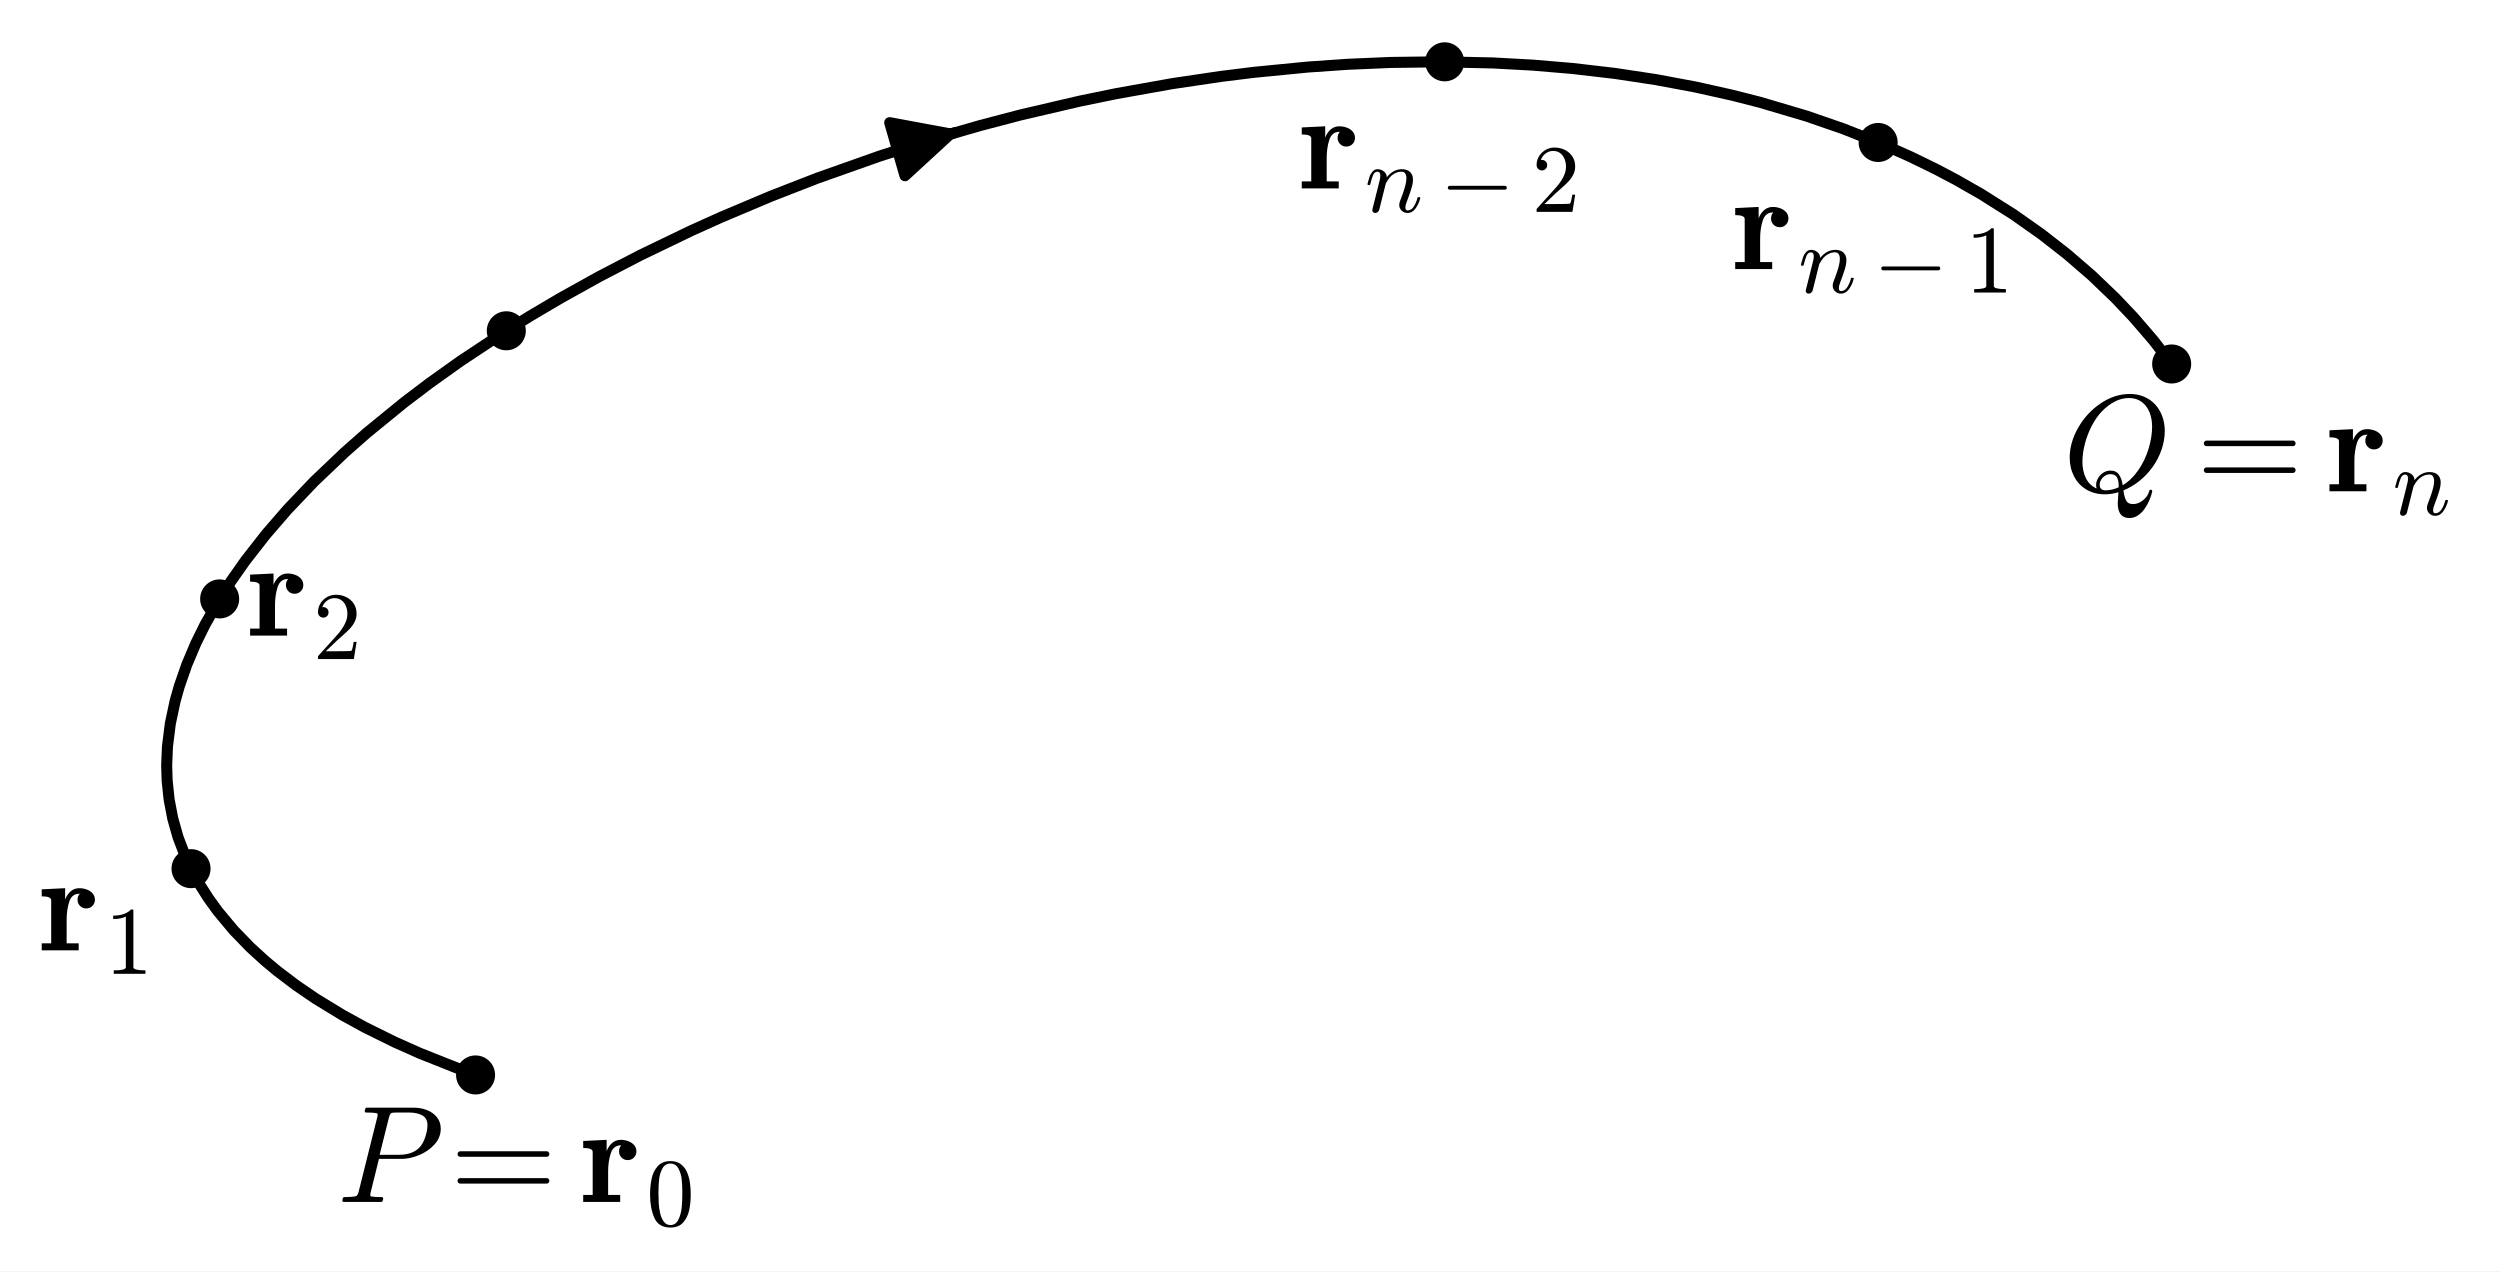
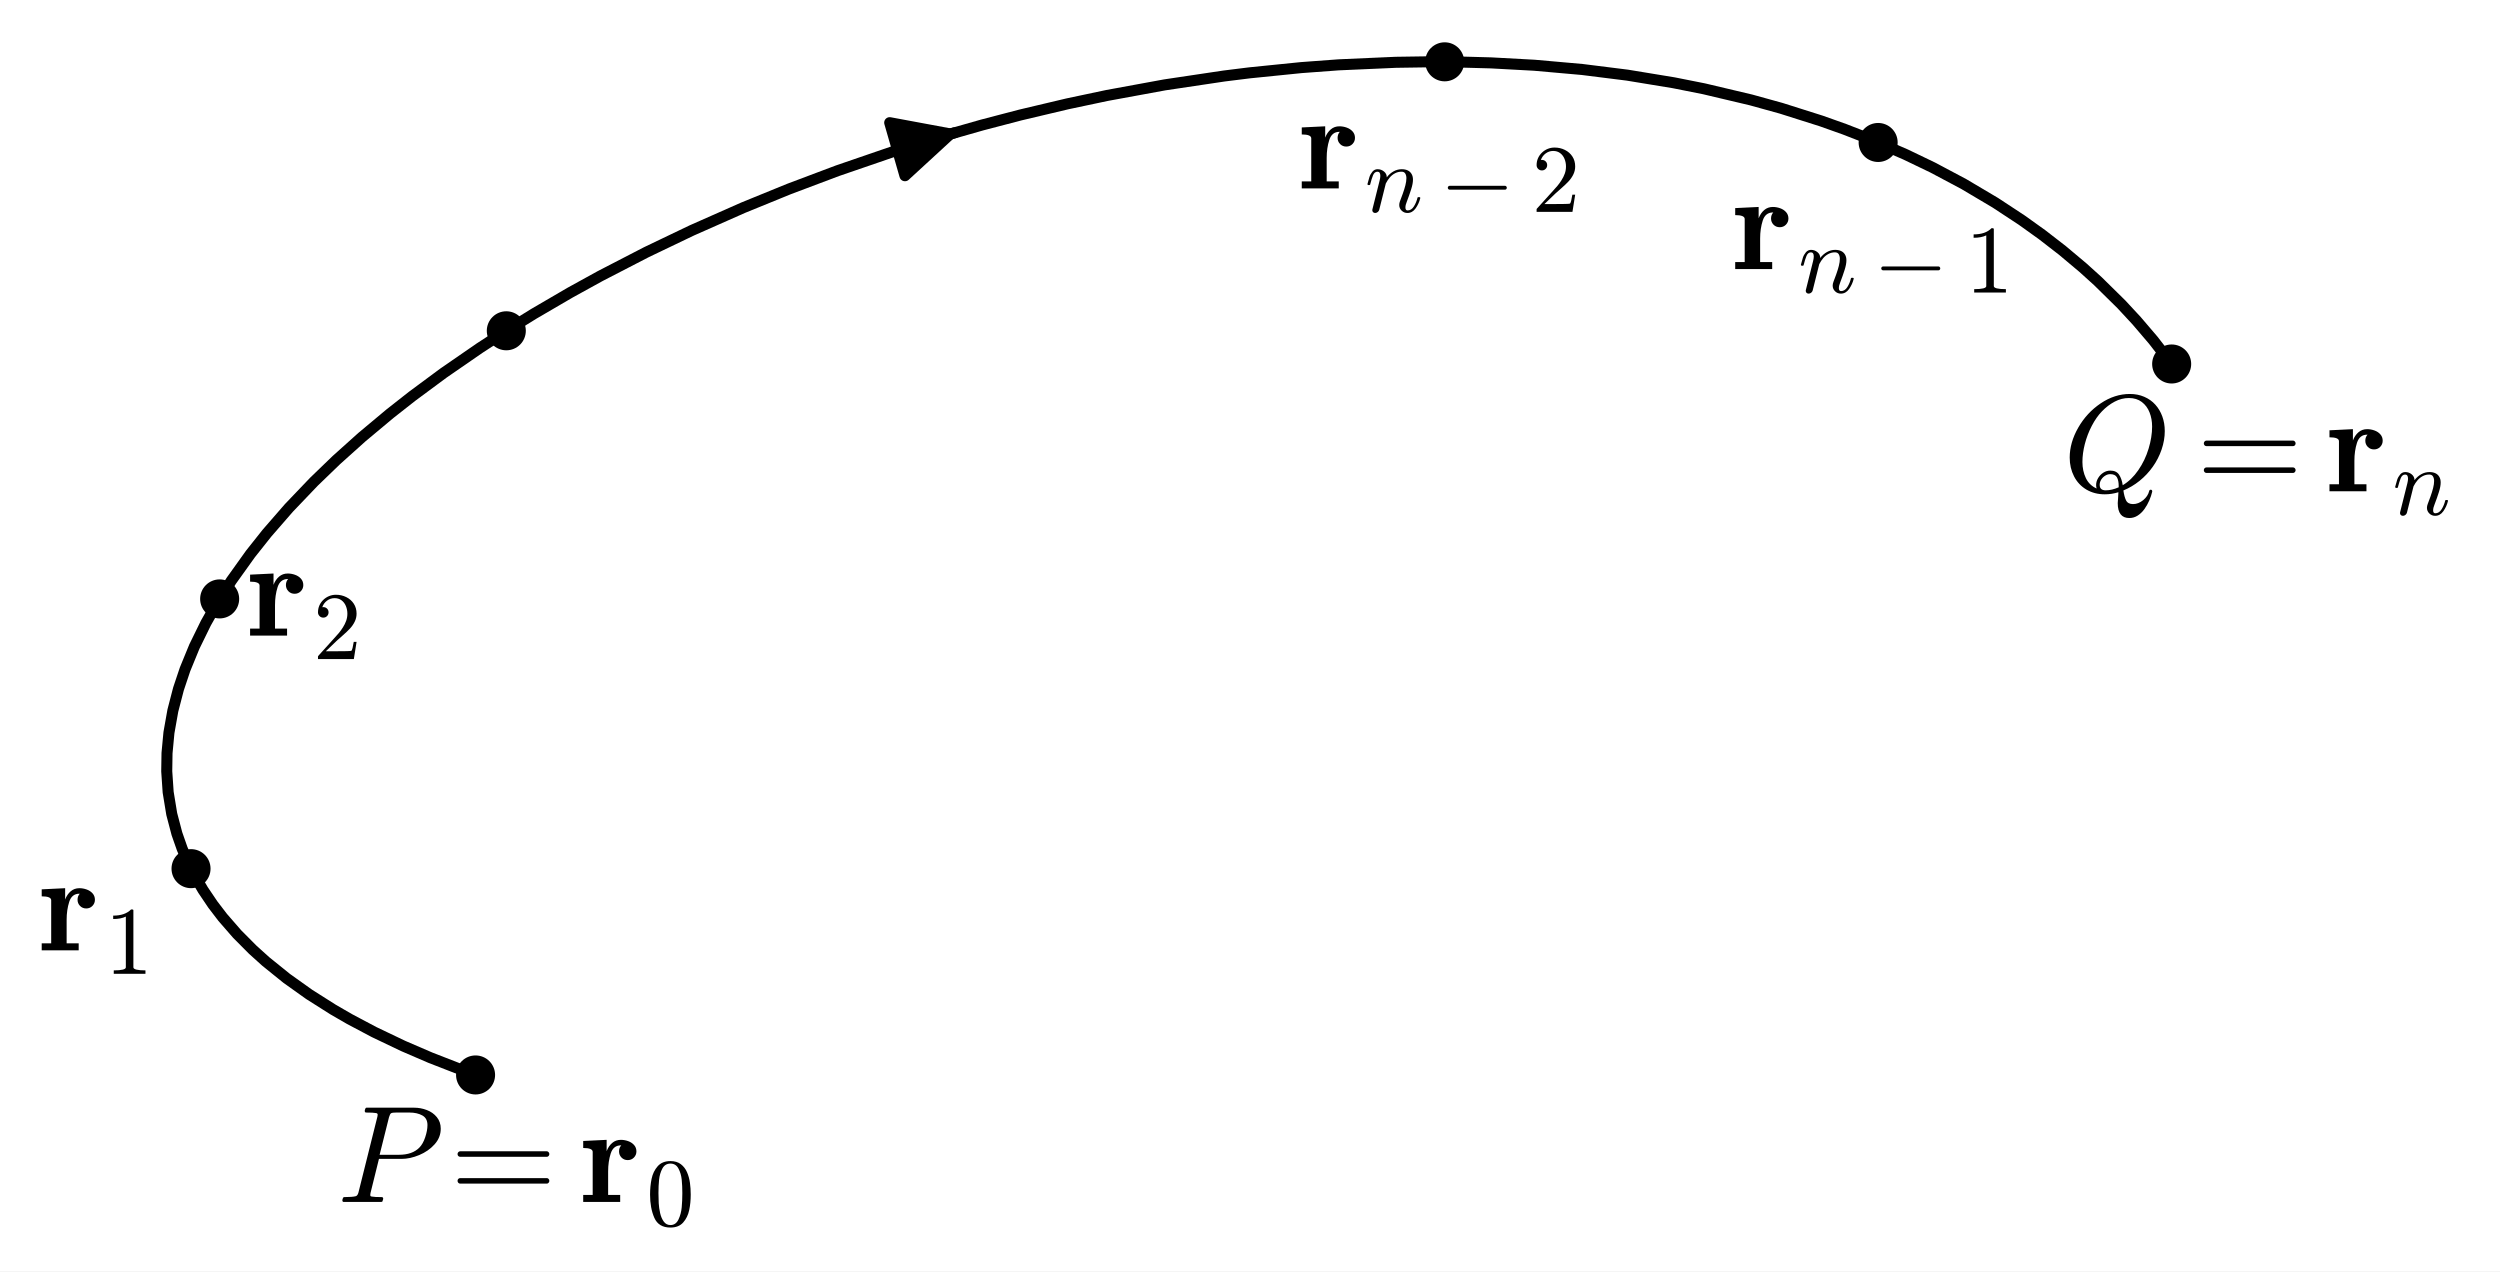
- <svg xmlns="http://www.w3.org/2000/svg" xmlns:xlink="http://www.w3.org/1999/xlink" width="452.908pt" height="230.321pt" viewBox="0 0 452.908 230.321" version="1.1">
+ <svg xmlns="http://www.w3.org/2000/svg" xmlns:xlink="http://www.w3.org/1999/xlink" width="452.908pt" height="230.322pt" viewBox="0 0 452.908 230.322" version="1.1">
  <defs>
    <style type="text/css">*{stroke-linejoin: round; stroke-linecap: butt}</style>
  </defs>
  <g id="figure_1">
    <g id="patch_1">
-       <path d="M 0 230.321  L 452.908 230.321  L 452.908 -0  L 0 -0  z " style="fill: #ffffff" />
+       <path d="M 0 230.322  L 452.908 230.322  L 452.908 0  L 0 0  z " style="fill: #ffffff" />
    </g>
    <g id="axes_1">
      <g id="patch_2">
-         <path d="M 10.497 215.02  L 417.535 215.02  L 417.535 7.2  L 10.497 7.2  z " style="fill: #ffffff" />
+         <path d="M 10.497 215.021  L 417.535 215.021  L 417.535 7.2  L 10.497 7.2  z " style="fill: #ffffff" />
      </g>
      <g id="PathCollection_1">
-         <path d="M 86.155 198.276  C 87.093 198.276 87.992 197.904 88.655 197.241  C 89.318 196.578 89.691 195.679 89.691 194.741  C 89.691 193.803 89.318 192.904 88.655 192.241  C 87.992 191.578 87.093 191.205 86.155 191.205  C 85.217 191.205 84.318 191.578 83.655 192.241  C 82.992 192.904 82.62 193.803 82.62 194.741  C 82.62 195.679 82.992 196.578 83.655 197.241  C 84.318 197.904 85.217 198.276 86.155 198.276  z " clip-path="url(#p798f6ed228)" />
+         <path d="M 86.155 198.277  C 87.093 198.277 87.992 197.905 88.655 197.242  C 89.318 196.579 89.691 195.679 89.691 194.742  C 89.691 193.804 89.318 192.905 88.655 192.242  C 87.992 191.579 87.093 191.206 86.155 191.206  C 85.217 191.206 84.318 191.579 83.655 192.242  C 82.992 192.905 82.62 193.804 82.62 194.742  C 82.62 195.679 82.992 196.579 83.655 197.242  C 84.318 197.905 85.217 198.277 86.155 198.277  z " clip-path="url(#p7f72703fa3)" />
      </g>
      <g id="PathCollection_2">
-         <path d="M 34.607 160.903  C 35.545 160.903 36.444 160.53 37.107 159.867  C 37.77 159.204 38.143 158.305 38.143 157.367  C 38.143 156.43 37.77 155.53 37.107 154.867  C 36.444 154.204 35.545 153.832 34.607 153.832  C 33.67 153.832 32.77 154.204 32.107 154.867  C 31.444 155.53 31.072 156.43 31.072 157.367  C 31.072 158.305 31.444 159.204 32.107 159.867  C 32.77 160.53 33.67 160.903 34.607 160.903  z " clip-path="url(#p798f6ed228)" />
+         <path d="M 34.607 160.904  C 35.545 160.904 36.444 160.531 37.107 159.868  C 37.77 159.205 38.143 158.306 38.143 157.368  C 38.143 156.43 37.77 155.531 37.107 154.868  C 36.444 154.205 35.545 153.833 34.607 153.833  C 33.67 153.833 32.77 154.205 32.107 154.868  C 31.444 155.531 31.072 156.43 31.072 157.368  C 31.072 158.306 31.444 159.205 32.107 159.868  C 32.77 160.531 33.67 160.904 34.607 160.904  z " clip-path="url(#p7f72703fa3)" />
      </g>
      <g id="PathCollection_3">
-         <path d="M 39.794 112.035  C 40.731 112.035 41.631 111.662 42.294 110.999  C 42.957 110.336 43.329 109.437 43.329 108.499  C 43.329 107.561 42.957 106.662 42.294 105.999  C 41.631 105.336 40.731 104.964 39.794 104.964  C 38.856 104.964 37.957 105.336 37.294 105.999  C 36.631 106.662 36.258 107.561 36.258 108.499  C 36.258 109.437 36.631 110.336 37.294 110.999  C 37.957 111.662 38.856 112.035 39.794 112.035  z " clip-path="url(#p798f6ed228)" />
+         <path d="M 39.794 112.036  C 40.731 112.036 41.631 111.663 42.294 111  C 42.957 110.337 43.329 109.438 43.329 108.5  C 43.329 107.562 42.957 106.663 42.294 106  C 41.631 105.337 40.731 104.964 39.794 104.964  C 38.856 104.964 37.957 105.337 37.294 106  C 36.631 106.663 36.258 107.562 36.258 108.5  C 36.258 109.438 36.631 110.337 37.294 111  C 37.957 111.663 38.856 112.036 39.794 112.036  z " clip-path="url(#p7f72703fa3)" />
      </g>
      <g id="PathCollection_4">
-         <path d="M 91.724 63.463  C 92.662 63.463 93.561 63.09 94.224 62.427  C 94.887 61.764 95.26 60.865 95.26 59.927  C 95.26 58.989 94.887 58.09 94.224 57.427  C 93.561 56.764 92.662 56.391 91.724 56.391  C 90.787 56.391 89.887 56.764 89.224 57.427  C 88.561 58.09 88.189 58.989 88.189 59.927  C 88.189 60.865 88.561 61.764 89.224 62.427  C 89.887 63.09 90.787 63.463 91.724 63.463  z " clip-path="url(#p798f6ed228)" />
+         <path d="M 91.724 63.463  C 92.662 63.463 93.561 63.091 94.224 62.428  C 94.887 61.765 95.26 60.866 95.26 59.928  C 95.26 58.99 94.887 58.091 94.224 57.428  C 93.561 56.765 92.662 56.392 91.724 56.392  C 90.787 56.392 89.887 56.765 89.224 57.428  C 88.561 58.091 88.189 58.99 88.189 59.928  C 88.189 60.866 88.561 61.765 89.224 62.428  C 89.887 63.091 90.787 63.463 91.724 63.463  z " clip-path="url(#p7f72703fa3)" />
      </g>
      <g id="PathCollection_5">
-         <path d="M 261.726 14.736  C 262.664 14.736 263.563 14.363 264.226 13.7  C 264.889 13.037 265.261 12.138 265.261 11.2  C 265.261 10.262 264.889 9.363 264.226 8.7  C 263.563 8.037 262.664 7.664 261.726 7.664  C 260.788 7.664 259.889 8.037 259.226 8.7  C 258.563 9.363 258.19 10.262 258.19 11.2  C 258.19 12.138 258.563 13.037 259.226 13.7  C 259.889 14.363 260.788 14.736 261.726 14.736  z " clip-path="url(#p798f6ed228)" />
+         <path d="M 261.726 14.736  C 262.664 14.736 263.563 14.364 264.226 13.701  C 264.889 13.038 265.261 12.139 265.261 11.201  C 265.261 10.263 264.889 9.364 264.226 8.701  C 263.563 8.038 262.664 7.665 261.726 7.665  C 260.788 7.665 259.889 8.038 259.226 8.701  C 258.563 9.364 258.19 10.263 258.19 11.201  C 258.19 12.139 258.563 13.038 259.226 13.701  C 259.889 14.364 260.788 14.736 261.726 14.736  z " clip-path="url(#p7f72703fa3)" />
      </g>
      <g id="PathCollection_6">
-         <path d="M 340.25 29.347  C 341.188 29.347 342.087 28.974 342.75 28.311  C 343.413 27.648 343.786 26.749 343.786 25.811  C 343.786 24.873 343.413 23.974 342.75 23.311  C 342.087 22.648 341.188 22.275 340.25 22.275  C 339.313 22.275 338.413 22.648 337.75 23.311  C 337.087 23.974 336.715 24.873 336.715 25.811  C 336.715 26.749 337.087 27.648 337.75 28.311  C 338.413 28.974 339.313 29.347 340.25 29.347  z " clip-path="url(#p798f6ed228)" />
+         <path d="M 340.25 29.347  C 341.188 29.347 342.087 28.975 342.75 28.312  C 343.413 27.649 343.786 26.75 343.786 25.812  C 343.786 24.874 343.413 23.975 342.75 23.312  C 342.087 22.649 341.188 22.276 340.25 22.276  C 339.313 22.276 338.413 22.649 337.75 23.312  C 337.087 23.975 336.715 24.874 336.715 25.812  C 336.715 26.75 337.087 27.649 337.75 28.312  C 338.413 28.975 339.313 29.347 340.25 29.347  z " clip-path="url(#p7f72703fa3)" />
      </g>
      <g id="PathCollection_7">
-         <path d="M 393.425 69.476  C 394.363 69.476 395.262 69.103 395.925 68.44  C 396.588 67.777 396.961 66.878 396.961 65.94  C 396.961 65.003 396.588 64.103 395.925 63.44  C 395.262 62.777 394.363 62.405 393.425 62.405  C 392.488 62.405 391.588 62.777 390.925 63.44  C 390.262 64.103 389.89 65.003 389.89 65.94  C 389.89 66.878 390.262 67.777 390.925 68.44  C 391.588 69.103 392.488 69.476 393.425 69.476  z " clip-path="url(#p798f6ed228)" />
+         <path d="M 393.425 69.477  C 394.363 69.477 395.262 69.104 395.925 68.441  C 396.588 67.778 396.961 66.879 396.961 65.941  C 396.961 65.004 396.588 64.104 395.925 63.441  C 395.262 62.778 394.363 62.406 393.425 62.406  C 392.488 62.406 391.588 62.778 390.925 63.441  C 390.262 64.104 389.89 65.004 389.89 65.941  C 389.89 66.879 390.262 67.778 390.925 68.441  C 391.588 69.104 392.488 69.477 393.425 69.477  z " clip-path="url(#p7f72703fa3)" />
      </g>
      <g id="matplotlib.axis_1" />
      <g id="matplotlib.axis_2" />
      <g id="line2d_1">
-         <path d="M 393.425 65.94  L 390.102 61.646  L 386.526 57.493  L 383.245 54.03  L 378.931 49.898  L 374.427 46.013  L 369.797 42.402  L 364.762 38.855  L 358.865 35.133  L 354.298 32.53  L 350.671 30.62  L 346.097 28.391  L 341.073 26.157  L 334.01 23.359  L 327.29 21.034  L 318.817 18.525  L 313.896 17.267  L 307.161 15.763  L 300.016 14.428  L 292.603 13.306  L 284.916 12.408  L 277.724 11.801  L 270.504 11.405  L 261.091 11.197  L 251.885 11.314  L 244.235 11.643  L 236.949 12.145  L 227.188 13.101  L 221.207 13.842  L 212.305 15.162  L 202.189 16.971  L 195.615 18.322  L 184.989 20.798  L 177.571 22.741  L 168.194 25.454  L 159.329 28.287  L 148.104 32.26  L 139.665 35.544  L 130.586 39.376  L 125.162 41.822  L 116.001 46.237  L 108.62 50.072  L 101.577 53.986  L 96.105 57.214  L 91.336 60.173  L 83.409 65.427  L 77.794 69.436  L 73.211 72.911  L 66.504 78.384  L 62.492 81.917  L 56.954 87.188  L 52.086 92.293  L 48.212 96.771  L 44.502 101.518  L 41.894 105.222  L 39.624 108.779  L 37.131 113.193  L 35.478 116.55  L 33.856 120.377  L 32.481 124.325  L 31.731 126.981  L 30.854 131.104  L 30.335 135.257  L 30.196 138.638  L 30.278 141.393  L 30.637 144.841  L 31.302 148.307  L 32.264 151.701  L 33.618 155.248  L 34.924 157.988  L 36.182 160.249  L 37.77 162.742  L 39.455 165.073  L 42.353 168.547  L 45.35 171.636  L 48.015 174.068  L 50.271 175.945  L 53.672 178.522  L 57.184 180.921  L 62.099 183.922  L 66.139 186.134  L 71.49 188.777  L 76.036 190.805  L 83.536 193.79  L 86.155 194.741  L 86.155 194.741  " clip-path="url(#p798f6ed228)" style="fill: none; stroke: #000000; stroke-width: 2; stroke-linecap: square" />
+         <path d="M 393.425 65.941  L 390.09 61.633  L 387.076 58.105  L 384.313 55.125  L 380.046 50.925  L 377.35 48.489  L 373.631 45.366  L 369.925 42.498  L 366.26 39.874  L 361.461 36.719  L 355.742 33.329  L 350.127 30.345  L 345.199 27.977  L 339.098 25.337  L 334.15 23.412  L 329.959 21.921  L 322.675 19.613  L 317.224 18.104  L 308.706 16.088  L 303.237 14.999  L 294.81 13.613  L 286.612 12.585  L 277.981 11.82  L 270.115 11.391  L 264.008 11.226  L 258.893 11.197  L 252.868 11.287  L 242.513 11.746  L 235.734 12.248  L 226.397 13.193  L 221.78 13.767  L 211.016 15.375  L 200.531 17.3  L 193.401 18.809  L 184.885 20.825  L 177.943 22.64  L 170.548 24.747  L 161.652 27.52  L 151.739 30.926  L 142.959 34.232  L 134.646 37.623  L 125.35 41.736  L 117.111 45.683  L 108.746 50.005  L 103.313 52.998  L 96.729 56.838  L 91.289 60.204  L 86.893 63.065  L 80.338 67.589  L 74.666 71.788  L 70.662 74.934  L 65.583 79.178  L 60.942 83.344  L 56.868 87.275  L 52.343 92.011  L 48.377 96.572  L 45.377 100.351  L 41.907 105.203  L 39.383 109.179  L 37.297 112.877  L 35.214 117.133  L 33.523 121.258  L 32.332 124.817  L 31.314 128.74  L 30.607 132.727  L 30.258 136.435  L 30.207 139.73  L 30.464 143.513  L 31.112 147.464  L 32.051 151.038  L 33.006 153.763  L 34.061 156.236  L 35.298 158.693  L 36.777 161.225  L 38.553 163.862  L 40.341 166.199  L 42.969 169.219  L 45.803 172.069  L 48.155 174.19  L 51.938 177.244  L 56.01 180.147  L 60.345 182.894  L 63.283 184.593  L 67.773 186.974  L 73.066 189.502  L 77.964 191.613  L 84.041 193.978  L 86.155 194.742  L 86.155 194.742  " clip-path="url(#p7f72703fa3)" style="fill: none; stroke: #000000; stroke-width: 2; stroke-linecap: square" />
      </g>
      <g id="patch_3">
-         <path d="M 172.552 24.157  Q 173.437 23.903 172.173 24.266  " clip-path="url(#p798f6ed228)" style="fill: none; stroke: #000000; stroke-width: 2; stroke-linecap: round" />
-         <path d="M 161.181 22.223  L 172.173 24.266  L 163.943 31.834  L 161.181 22.223  z " clip-path="url(#p798f6ed228)" style="stroke: #000000; stroke-width: 2; stroke-linecap: round" />
+         <path d="M 172.552 24.158  Q 173.437 23.904 172.173 24.267  " clip-path="url(#p7f72703fa3)" style="fill: none; stroke: #000000; stroke-width: 2; stroke-linecap: round" />
+         <path d="M 161.181 22.224  L 172.173 24.267  L 163.943 31.835  L 161.181 22.224  z " clip-path="url(#p7f72703fa3)" style="stroke: #000000; stroke-width: 2; stroke-linecap: round" />
      </g>
      <g id="text_1">
-         <g transform="translate(61.04625 217.9216) scale(0.25 -0.25)">
+         <g transform="translate(61.04625 217.9225) scale(0.25 -0.25)">
          <defs>
            <path id="Cmmi10-50" d="M 313 0  Q 250 0 250 84  Q 253 100 262 139  Q 272 178 289 201  Q 306 225 331 225  Q 722 225 878 269  Q 959 297 997 441  L 1875 3956  Q 1888 4019 1888 4044  Q 1888 4113 1813 4122  Q 1691 4147 1350 4147  Q 1288 4147 1288 4231  Q 1291 4247 1300 4286  Q 1309 4325 1326 4348  Q 1344 4372 1369 4372  L 3578 4372  Q 3881 4372 4165 4264  Q 4450 4156 4631 3934  Q 4813 3713 4813 3397  Q 4813 2991 4527 2672  Q 4241 2353 3814 2175  Q 3388 1997 2988 1997  L 1947 1997  L 1556 416  Q 1544 353 1544 325  Q 1544 300 1551 283  Q 1559 266 1573 261  Q 1588 256 1619 250  Q 1741 225 2081 225  Q 2144 225 2144 141  Q 2122 50 2109 25  Q 2097 0 2034 0  L 313 0  z M 1978 2188  L 2875 2188  Q 3497 2188 3822 2522  Q 3988 2688 4092 3000  Q 4197 3313 4197 3566  Q 4197 3881 3956 4014  Q 3716 4147 3359 4147  L 2747 4147  Q 2572 4147 2515 4117  Q 2459 4088 2413 3928  L 1978 2188  z " transform="scale(0.015625)" />
            <path id="Cmr10-3d" d="M 481 850  Q 428 850 393 890  Q 359 931 359 978  Q 359 1031 393 1068  Q 428 1106 481 1106  L 4500 1106  Q 4547 1106 4581 1068  Q 4616 1031 4616 978  Q 4616 931 4581 890  Q 4547 850 4500 850  L 481 850  z M 481 2094  Q 428 2094 393 2131  Q 359 2169 359 2222  Q 359 2269 393 2309  Q 428 2350 481 2350  L 4500 2350  Q 4547 2350 4581 2309  Q 4616 2269 4616 2222  Q 4616 2169 4581 2131  Q 4547 2094 4500 2094  L 481 2094  z " transform="scale(0.015625)" />
            <path id="Cmb10-72" d="M 91 0  L 91 325  L 531 325  L 531 2322  Q 531 2503 91 2503  L 91 2828  L 1178 2881  L 1178 2356  Q 1269 2594 1436 2737  Q 1603 2881 1838 2881  Q 2006 2881 2173 2822  Q 2341 2763 2450 2641  Q 2559 2519 2559 2344  Q 2559 2178 2443 2059  Q 2328 1941 2156 1941  Q 1984 1941 1868 2059  Q 1753 2178 1753 2344  Q 1753 2513 1856 2625  L 1838 2625  Q 1488 2625 1367 2248  Q 1247 1872 1247 1416  L 1247 325  L 1806 325  L 1806 0  L 91 0  z " transform="scale(0.015625)" />
            <path id="Cmr10-30" d="M 1600 -141  Q 816 -141 533 504  Q 250 1150 250 2041  Q 250 2597 351 3087  Q 453 3578 754 3920  Q 1056 4263 1600 4263  Q 2022 4263 2290 4056  Q 2559 3850 2700 3523  Q 2841 3197 2892 2823  Q 2944 2450 2944 2041  Q 2944 1491 2842 1011  Q 2741 531 2444 195  Q 2147 -141 1600 -141  z M 1600 25  Q 1956 25 2131 390  Q 2306 756 2347 1200  Q 2388 1644 2388 2144  Q 2388 2625 2347 3031  Q 2306 3438 2132 3767  Q 1959 4097 1600 4097  Q 1238 4097 1063 3765  Q 888 3434 847 3029  Q 806 2625 806 2144  Q 806 1788 823 1472  Q 841 1156 916 820  Q 991 484 1158 254  Q 1325 25 1600 25  z " transform="scale(0.015625)" />
          </defs>
          <use xlink:href="#Cmmi10-50" transform="translate(0 0.6875)" />
          <use xlink:href="#Cmr10-3d" transform="translate(81.76758 0.6875)" />
          <use xlink:href="#Cmb10-72" transform="translate(177.0117 0.6875)" />
          <use xlink:href="#Cmr10-30" transform="translate(224.1516 -16.31875) scale(0.7)" />
        </g>
      </g>
      <g id="text_2">
-         <g transform="translate(7.2 172.4068) scale(0.25 -0.25)">
+         <g transform="translate(7.2 172.4077) scale(0.25 -0.25)">
          <defs>
            <path id="Cmr10-31" d="M 594 0  L 594 225  Q 1394 225 1394 428  L 1394 3788  Q 1063 3628 556 3628  L 556 3853  Q 1341 3853 1741 4263  L 1831 4263  Q 1853 4263 1873 4245  Q 1894 4228 1894 4206  L 1894 428  Q 1894 225 2694 225  L 2694 0  L 594 0  z " transform="scale(0.015625)" />
          </defs>
          <use xlink:href="#Cmb10-72" transform="translate(0 0.984375)" />
          <use xlink:href="#Cmr10-31" transform="translate(47.13992 -16.02188) scale(0.7)" />
        </g>
      </g>
      <g id="text_3">
-         <g transform="translate(44.95085 115.3975) scale(0.25 -0.25)">
+         <g transform="translate(44.95085 115.3984) scale(0.25 -0.25)">
          <defs>
            <path id="Cmr10-32" d="M 319 0  L 319 172  Q 319 188 331 206  L 1325 1306  Q 1550 1550 1690 1715  Q 1831 1881 1968 2097  Q 2106 2313 2186 2536  Q 2266 2759 2266 3009  Q 2266 3272 2169 3511  Q 2072 3750 1880 3894  Q 1688 4038 1416 4038  Q 1138 4038 916 3870  Q 694 3703 603 3438  Q 628 3444 672 3444  Q 816 3444 917 3347  Q 1019 3250 1019 3097  Q 1019 2950 917 2848  Q 816 2747 672 2747  Q 522 2747 420 2851  Q 319 2956 319 3097  Q 319 3338 409 3548  Q 500 3759 670 3923  Q 841 4088 1055 4175  Q 1269 4263 1509 4263  Q 1875 4263 2190 4108  Q 2506 3953 2690 3670  Q 2875 3388 2875 3009  Q 2875 2731 2753 2481  Q 2631 2231 2440 2026  Q 2250 1822 1953 1562  Q 1656 1303 1563 1216  L 838 519  L 1453 519  Q 1906 519 2211 526  Q 2516 534 2534 550  Q 2609 631 2688 1141  L 2875 1141  L 2694 0  L 319 0  z " transform="scale(0.015625)" />
          </defs>
          <use xlink:href="#Cmb10-72" transform="translate(0 0.984375)" />
          <use xlink:href="#Cmr10-32" transform="translate(47.13992 -16.02188) scale(0.7)" />
        </g>
      </g>
      <g id="text_4">
-         <g transform="translate(235.4759 34.38067) scale(0.25 -0.25)">
+         <g transform="translate(235.4759 34.38159) scale(0.25 -0.25)">
          <defs>
            <path id="Cmmi10-6e" d="M 494 109  Q 494 147 500 166  L 978 2075  Q 1025 2253 1025 2388  Q 1025 2663 838 2663  Q 638 2663 541 2423  Q 444 2184 353 1819  Q 353 1800 334 1789  Q 316 1778 300 1778  L 225 1778  Q 203 1778 187 1801  Q 172 1825 172 1844  Q 241 2122 305 2315  Q 369 2509 505 2668  Q 641 2828 844 2828  Q 1084 2828 1268 2676  Q 1453 2525 1453 2291  Q 1644 2541 1900 2684  Q 2156 2828 2444 2828  Q 2672 2828 2837 2750  Q 3003 2672 3095 2514  Q 3188 2356 3188 2138  Q 3188 1875 3070 1503  Q 2953 1131 2778 672  Q 2688 463 2688 288  Q 2688 97 2834 97  Q 3084 97 3251 365  Q 3419 634 3488 941  Q 3500 978 3541 978  L 3616 978  Q 3641 978 3658 962  Q 3675 947 3675 922  Q 3675 916 3669 903  Q 3581 541 3364 234  Q 3147 -72 2822 -72  Q 2597 -72 2437 83  Q 2278 238 2278 459  Q 2278 578 2328 709  Q 2409 919 2514 1209  Q 2619 1500 2686 1765  Q 2753 2031 2753 2234  Q 2753 2413 2679 2538  Q 2606 2663 2431 2663  Q 2197 2663 2000 2559  Q 1803 2456 1656 2286  Q 1509 2116 1388 1881  L 953 141  Q 931 53 854 -9  Q 778 -72 684 -72  Q 606 -72 550 -22  Q 494 28 494 109  z " transform="scale(0.015625)" />
            <path id="Cmsy10-a1" d="M 653 1472  Q 600 1472 565 1512  Q 531 1553 531 1600  Q 531 1647 565 1687  Q 600 1728 653 1728  L 4325 1728  Q 4375 1728 4408 1687  Q 4441 1647 4441 1600  Q 4441 1553 4408 1512  Q 4375 1472 4325 1472  L 653 1472  z " transform="scale(0.015625)" />
          </defs>
          <use xlink:href="#Cmb10-72" transform="translate(0 0.984375)" />
          <use xlink:href="#Cmmi10-6e" transform="translate(47.13992 -16.02188) scale(0.7)" />
          <use xlink:href="#Cmsy10-a1" transform="translate(101.4378 -16.02188) scale(0.7)" />
          <use xlink:href="#Cmr10-32" transform="translate(168.1087 -16.02188) scale(0.7)" />
        </g>
      </g>
      <g id="text_5">
-         <g transform="translate(314.0003 48.99168) scale(0.25 -0.25)">
+         <g transform="translate(314.0003 48.9926) scale(0.25 -0.25)">
          <use xlink:href="#Cmb10-72" transform="translate(0 0.984375)" />
          <use xlink:href="#Cmmi10-6e" transform="translate(47.13992 -16.02188) scale(0.7)" />
          <use xlink:href="#Cmsy10-a1" transform="translate(101.4378 -16.02188) scale(0.7)" />
          <use xlink:href="#Cmr10-31" transform="translate(168.1087 -16.02188) scale(0.7)" />
        </g>
      </g>
      <g id="text_6">
-         <g transform="translate(373.7076 89.12103) scale(0.25 -0.25)">
+         <g transform="translate(373.7076 89.12195) scale(0.25 -0.25)">
          <defs>
            <path id="Cmmi10-51" d="M 1947 -141  Q 1466 -141 1094 79  Q 722 300 520 692  Q 319 1084 319 1563  Q 319 2259 714 2950  Q 1109 3641 1756 4077  Q 2403 4513 3109 4513  Q 3475 4513 3778 4381  Q 4081 4250 4290 4017  Q 4500 3784 4614 3471  Q 4728 3159 4728 2791  Q 4728 2366 4581 1936  Q 4434 1506 4171 1136  Q 3909 766 3559 484  Q 3209 203 2809 38  Q 2850 -256 2934 -425  Q 3019 -594 3256 -594  Q 3506 -594 3726 -412  Q 3947 -231 4006 13  Q 4019 72 4078 72  Q 4147 72 4147 -13  Q 4100 -219 4008 -430  Q 3916 -641 3786 -823  Q 3656 -1006 3478 -1123  Q 3300 -1241 3084 -1241  Q 2547 -1241 2547 -550  Q 2547 -509 2562 -332  Q 2578 -156 2578 -44  Q 2269 -141 1947 -141  z M 1709 300  Q 1709 44 1991 44  Q 2275 44 2591 184  L 2591 244  Q 2591 503 2509 648  Q 2428 794 2194 794  Q 2078 794 1964 723  Q 1850 653 1779 539  Q 1709 425 1709 300  z M 1544 288  Q 1544 456 1637 612  Q 1731 769 1881 864  Q 2031 959 2203 959  Q 2481 959 2607 771  Q 2734 584 2778 281  Q 3188 525 3500 978  Q 3813 1431 3977 1973  Q 4141 2516 4141 3003  Q 4141 3356 4023 3656  Q 3906 3956 3664 4140  Q 3422 4325 3066 4325  Q 2722 4325 2403 4156  Q 2084 3988 1813 3706  Q 1550 3434 1342 3032  Q 1134 2631 1021 2193  Q 909 1756 909 1356  Q 909 947 1068 612  Q 1228 278 1569 128  Q 1544 194 1544 288  z " transform="scale(0.015625)" />
          </defs>
          <use xlink:href="#Cmmi10-51" transform="translate(0 0.484375)" />
          <use xlink:href="#Cmr10-3d" transform="translate(96.5625 0.484375)" />
          <use xlink:href="#Cmb10-72" transform="translate(191.8066 0.484375)" />
          <use xlink:href="#Cmmi10-6e" transform="translate(238.9466 -16.52188) scale(0.7)" />
        </g>
      </g>
    </g>
  </g>
  <defs>
-     <clipPath id="p798f6ed228">
-       <rect x="10.497" y="7.2" width="407.038" height="207.82" />
+     <clipPath id="p7f72703fa3">
+       <rect x="10.497" y="7.2" width="407.038" height="207.821" />
    </clipPath>
  </defs>
</svg>
